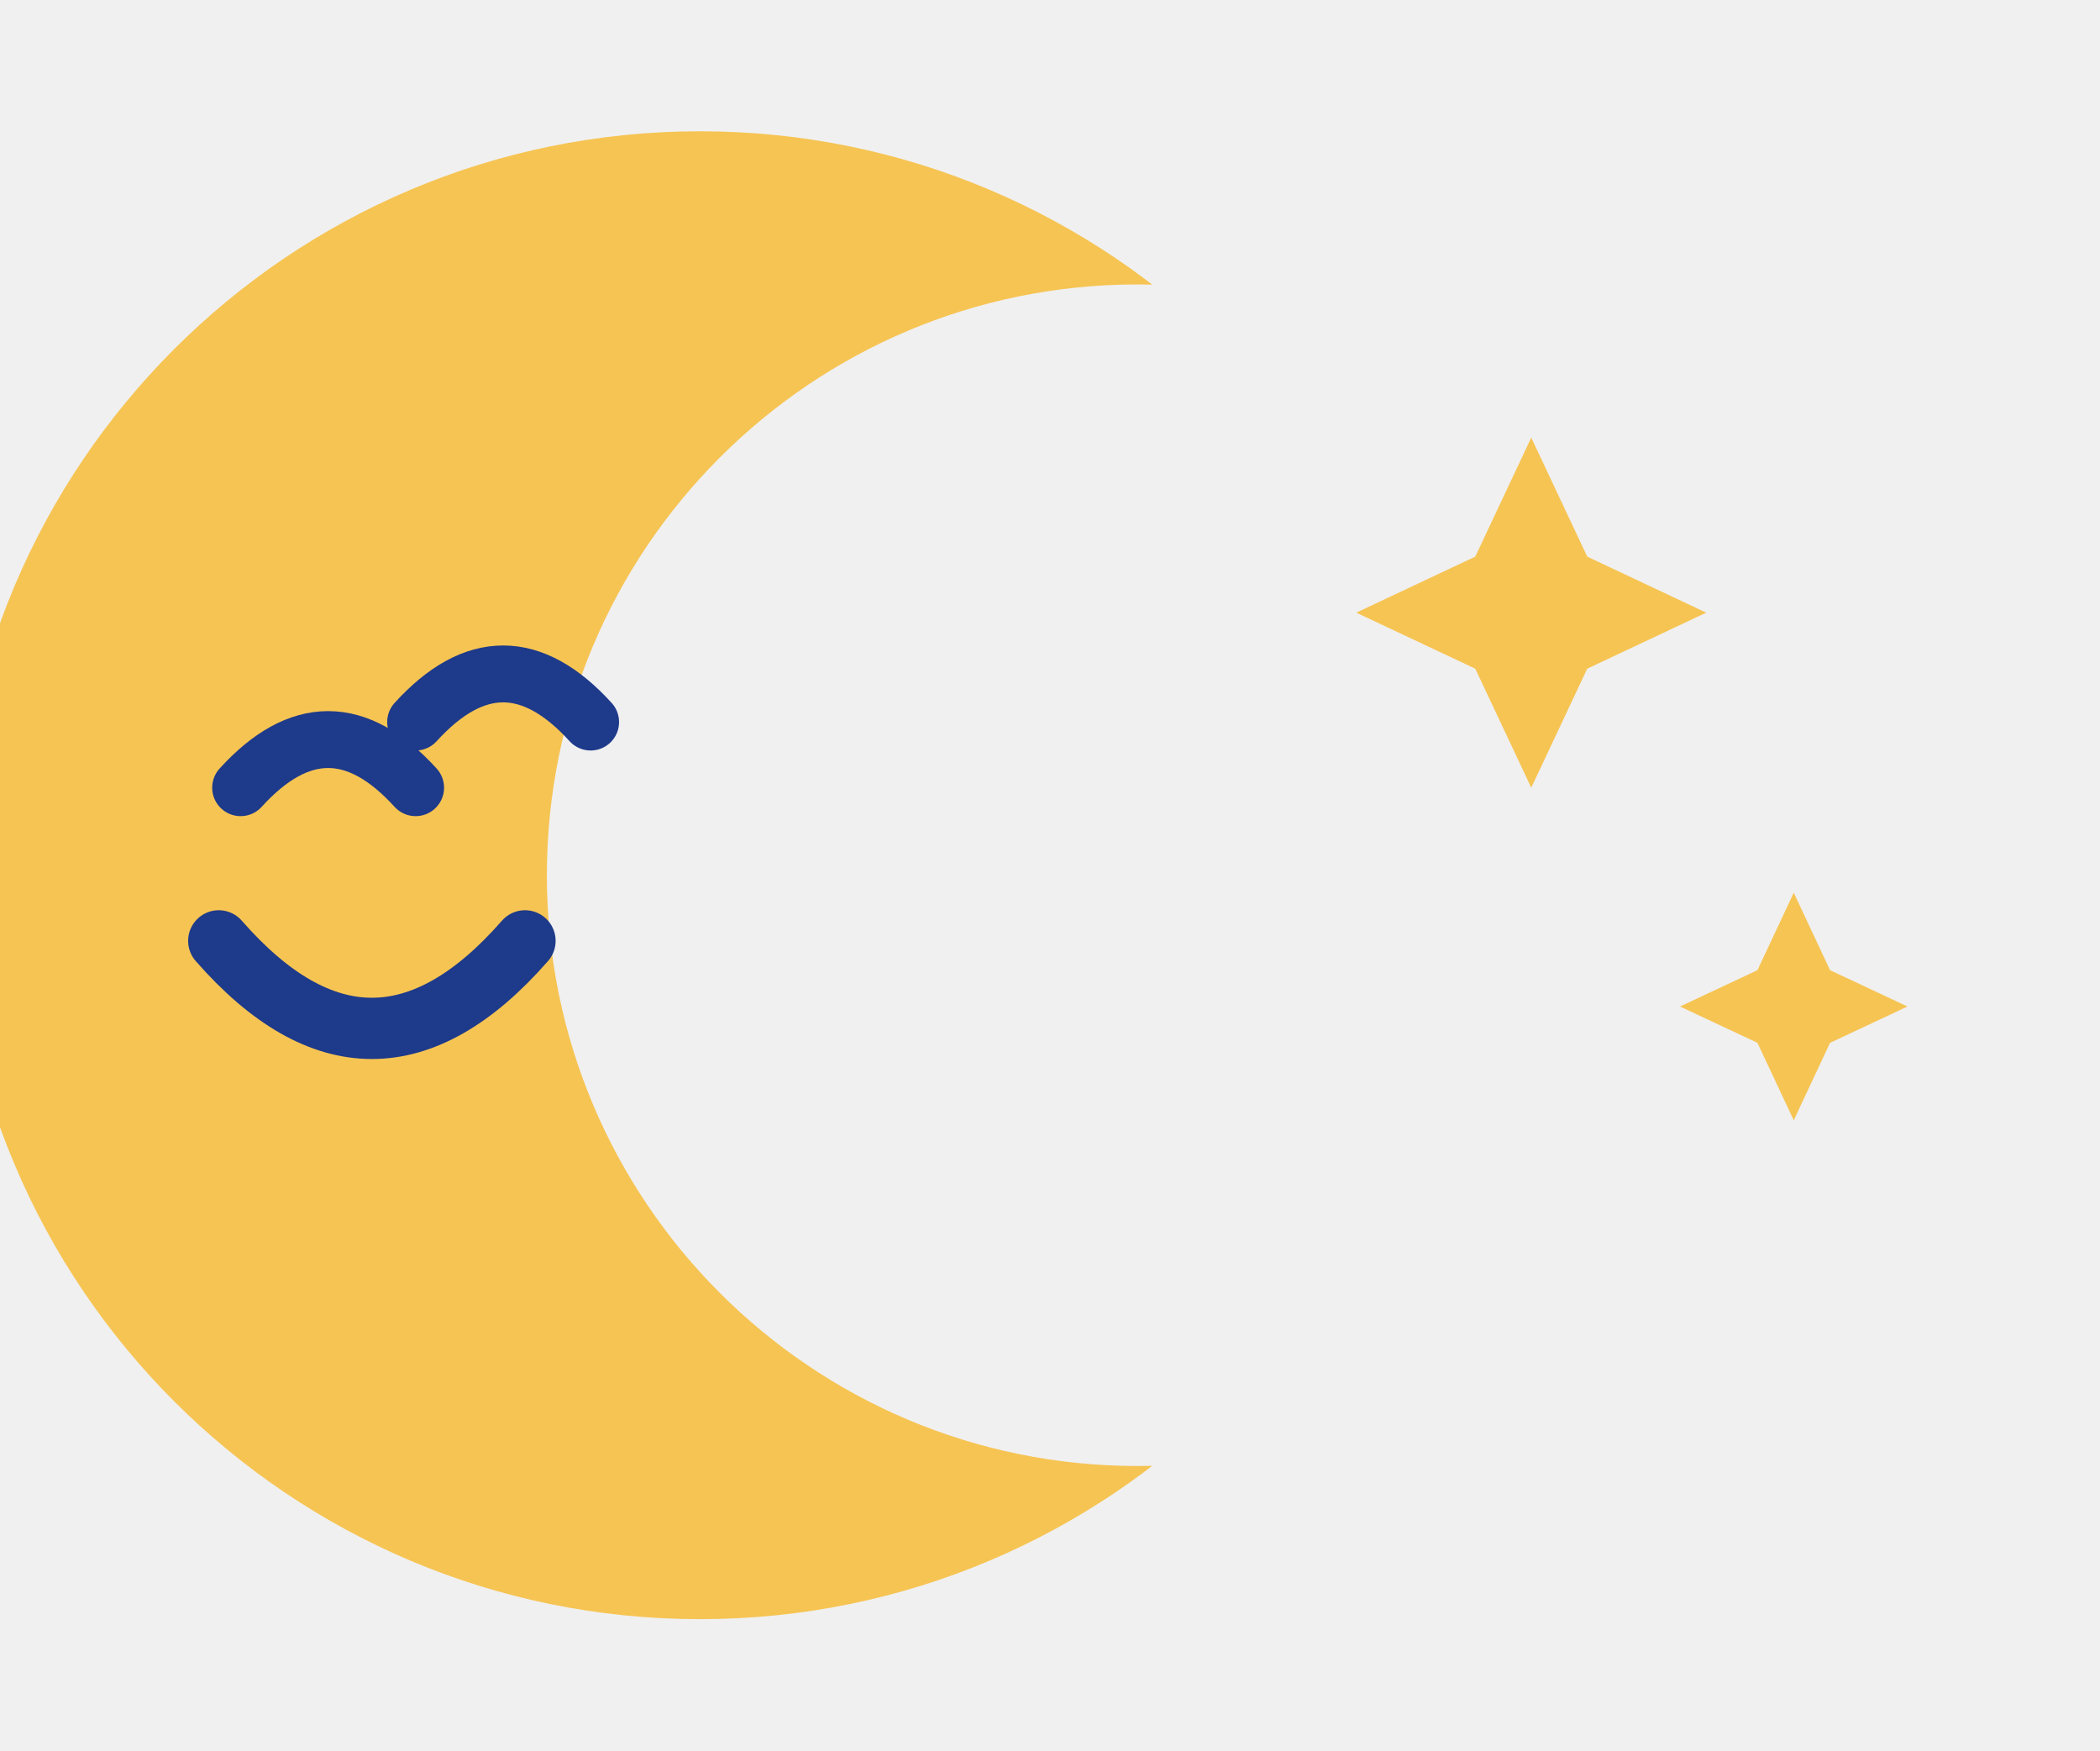
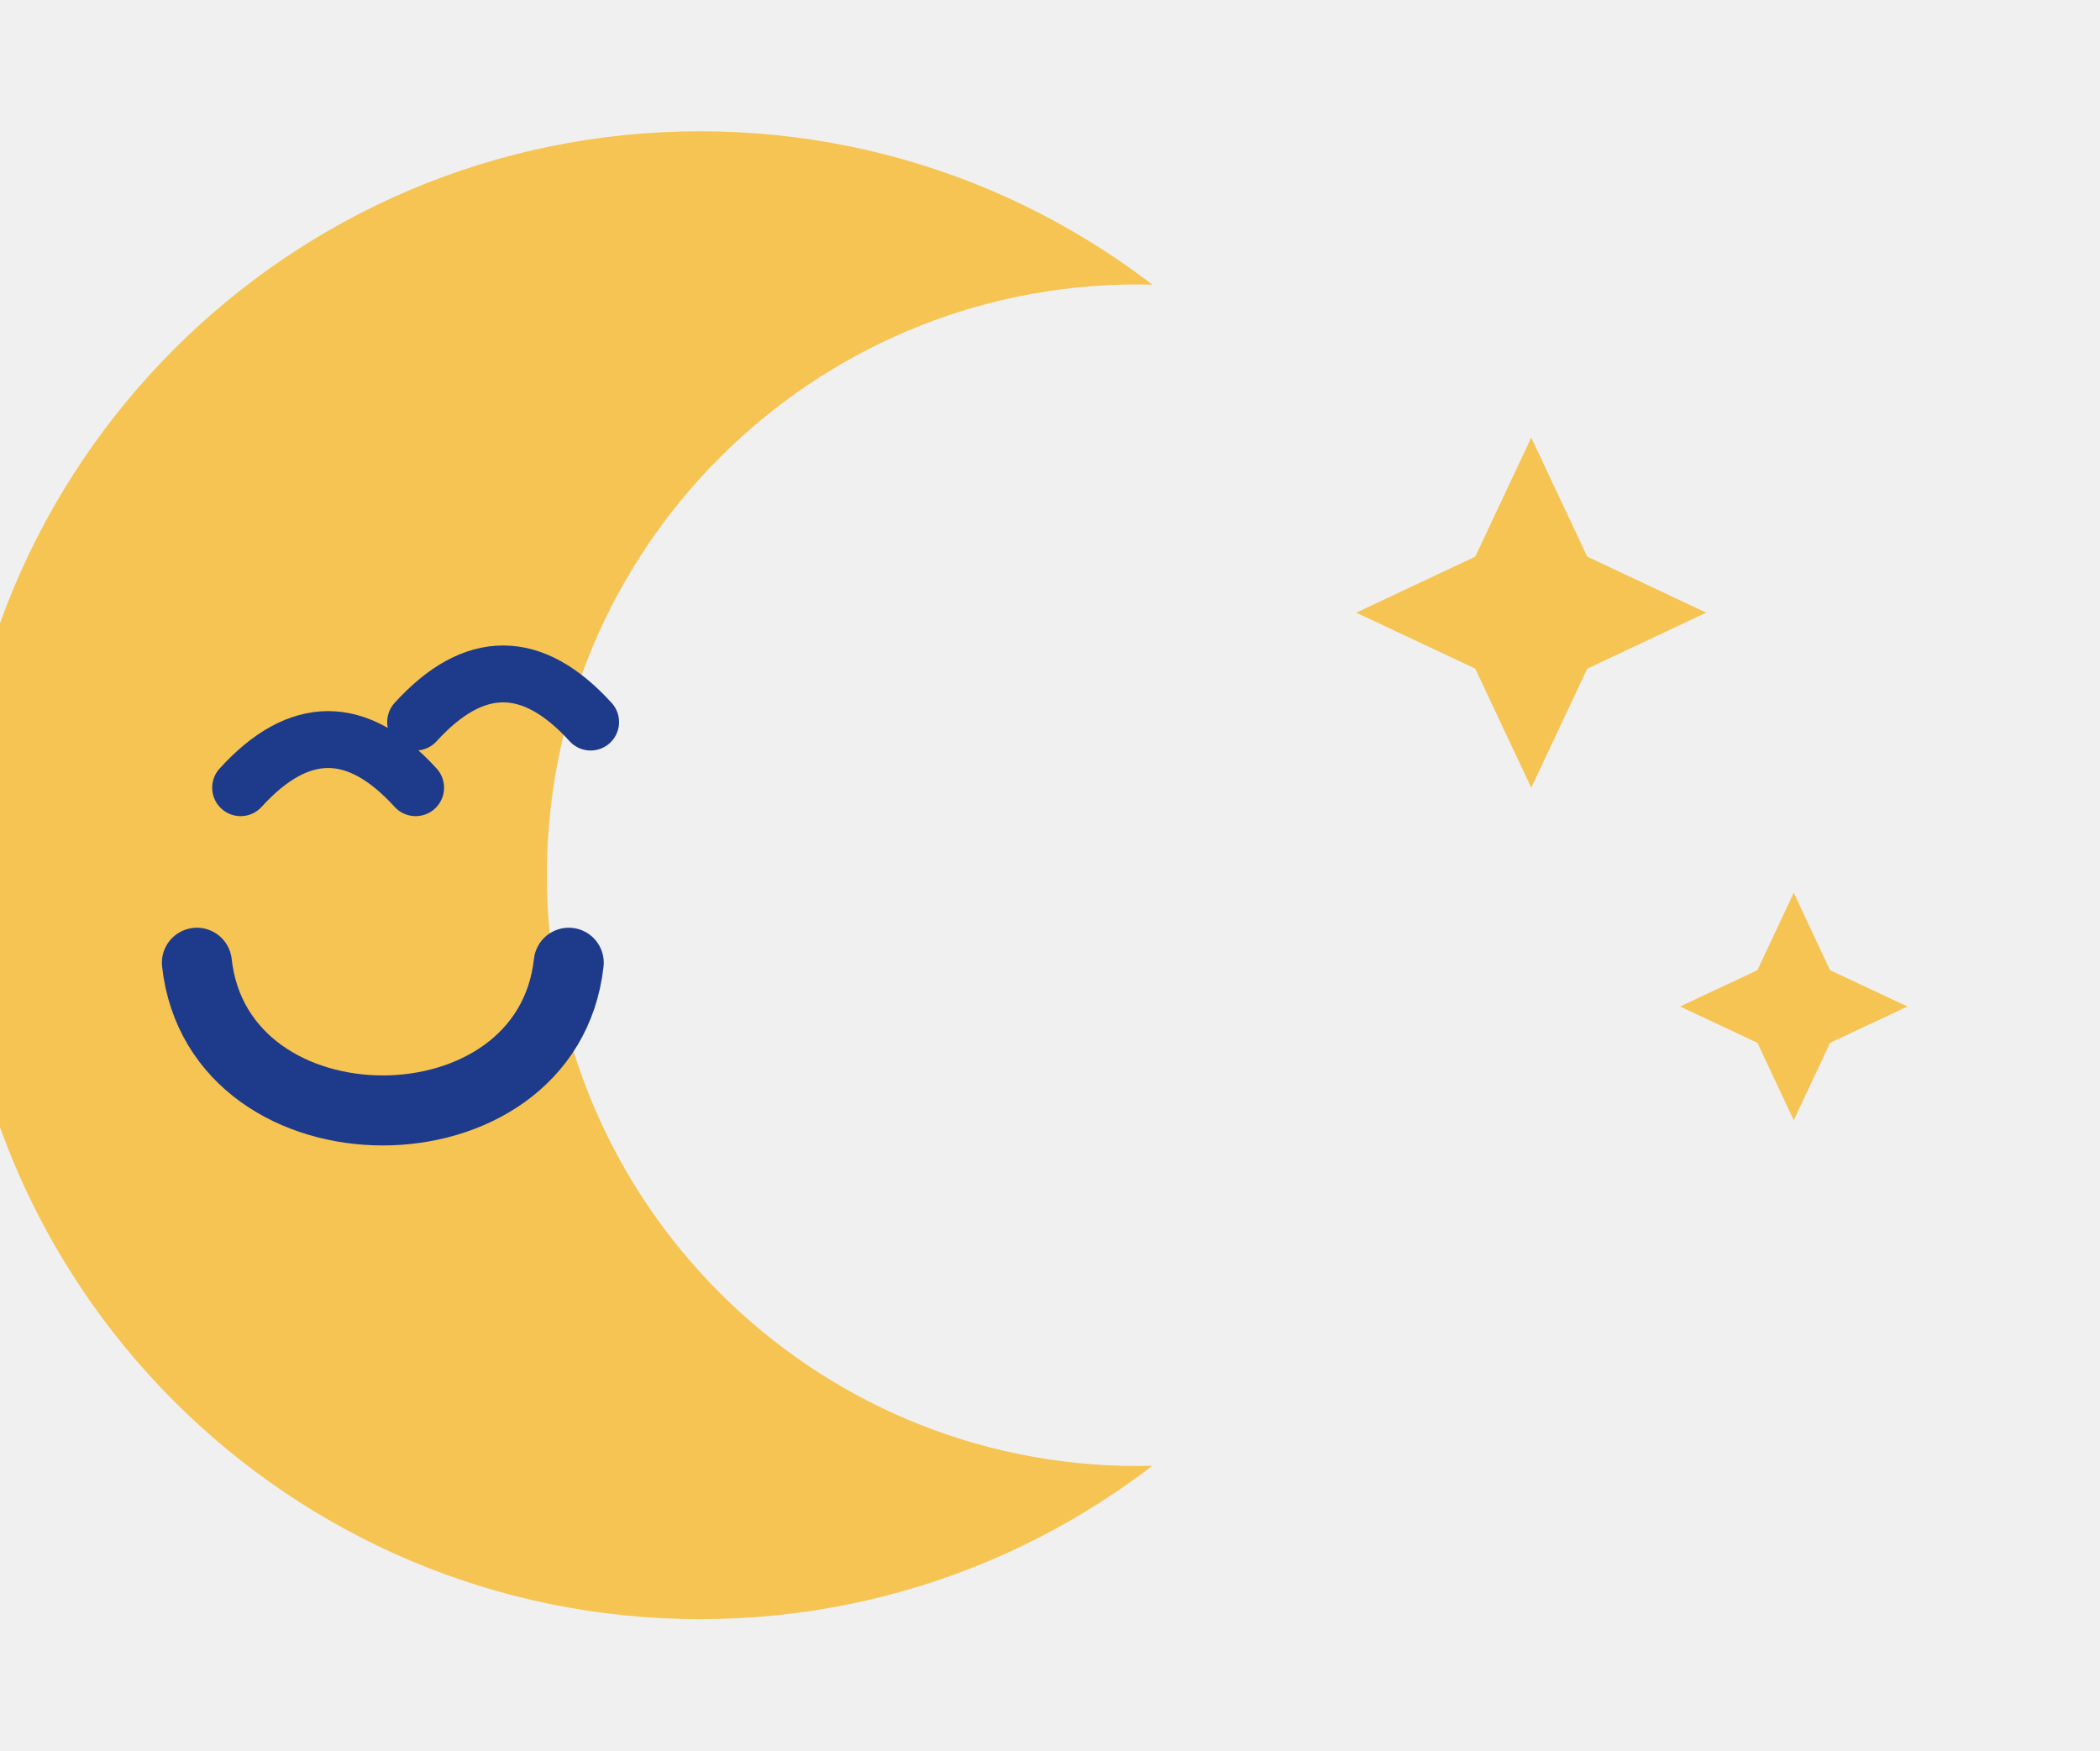
<svg xmlns="http://www.w3.org/2000/svg" viewBox="0 0 48 40" fill="none">
  <defs>
    <mask id="m">
      <rect width="48" height="40" fill="white" />
      <circle cx="26" cy="20" r="13.5" fill="black" />
    </mask>
  </defs>
  <circle cx="16" cy="20" r="17" fill="#F6C453" mask="url(#m)" />
  <path d="M 5.5 18 Q 7.5 15.8 9.5 18" stroke="#1E3A8A" stroke-width="1.3" fill="none" stroke-linecap="round" />
  <path d="M 9.5 16.5 Q 11.5 14.3 13.5 16.5" stroke="#1E3A8A" stroke-width="1.3" fill="none" stroke-linecap="round" />
-   <path d="M 5 21.5 Q 8.5 25.5 12 21.5" stroke="#1E3A8A" stroke-width="1.4" fill="none" stroke-linecap="round" />
+   <path d="M 4.5 22 C 5 26.5 12.5 26.5 13 22" stroke="#1E3A8A" stroke-width="1.6" fill="none" stroke-linecap="round" />
  <path d="M35,10 L36.28,12.72 L39,14 L36.28,15.28 L35,18 L33.72,15.28 L31,14 L33.72,12.72 Z" fill="#F6C453" />
  <path d="M41,20.4 L41.83,22.17 L43.6,23 L41.83,23.83 L41,25.6 L40.17,23.83 L38.4,23 L40.17,22.17 Z" fill="#F6C453" />
</svg>
